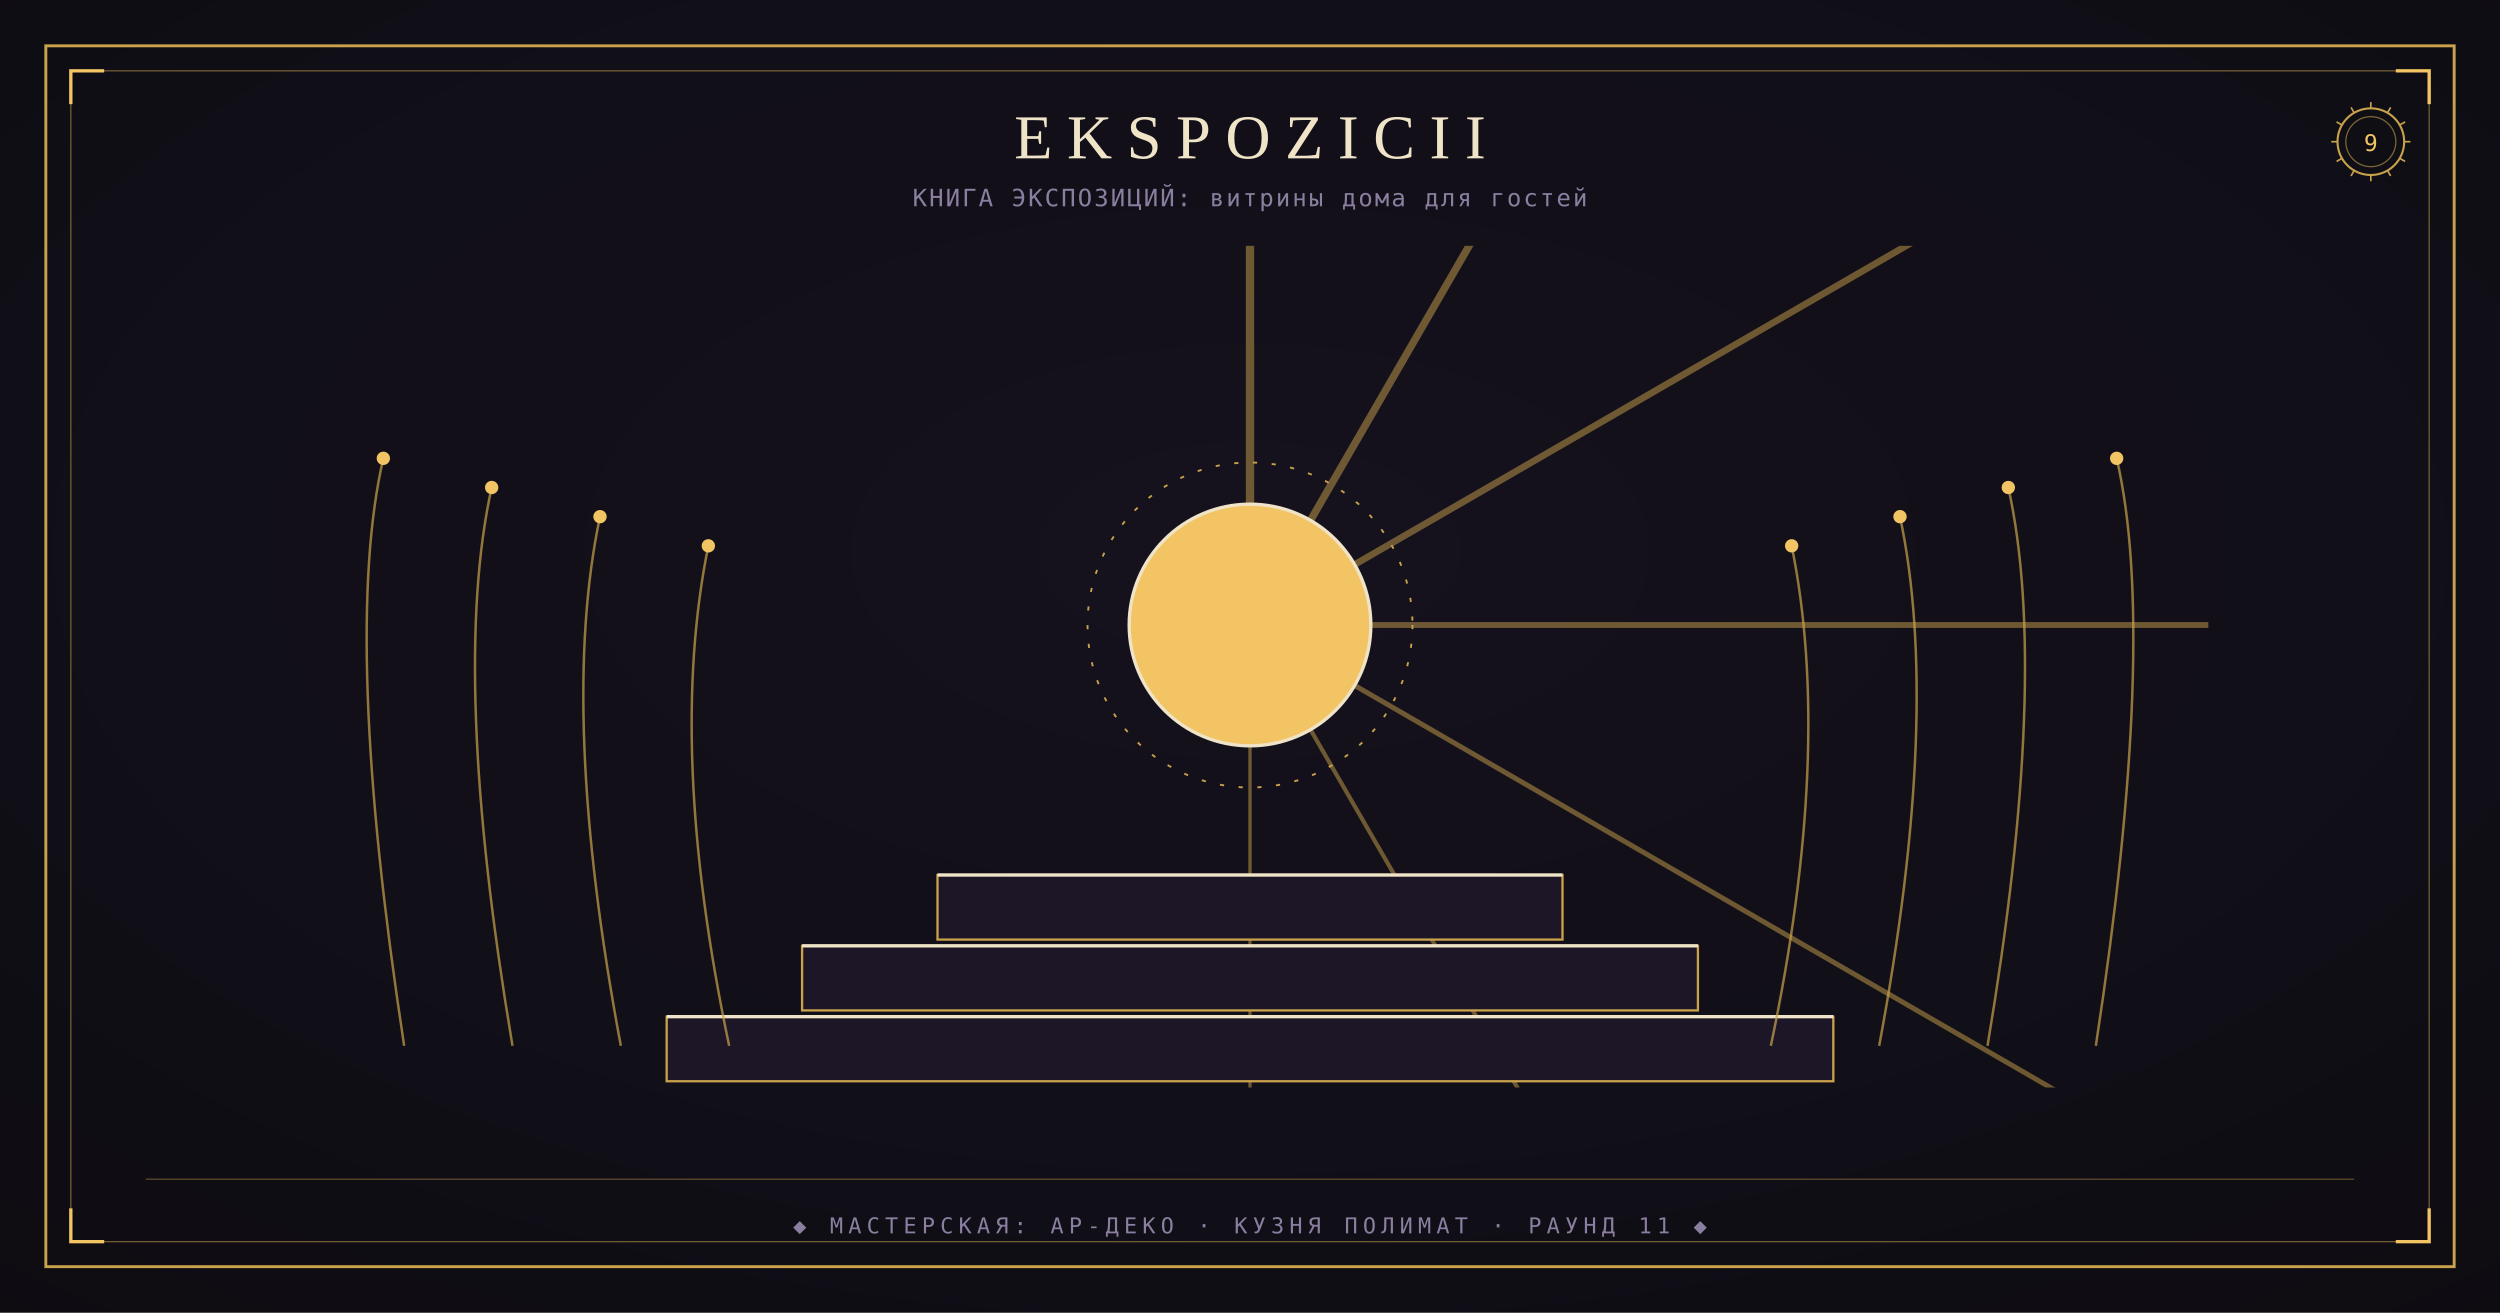
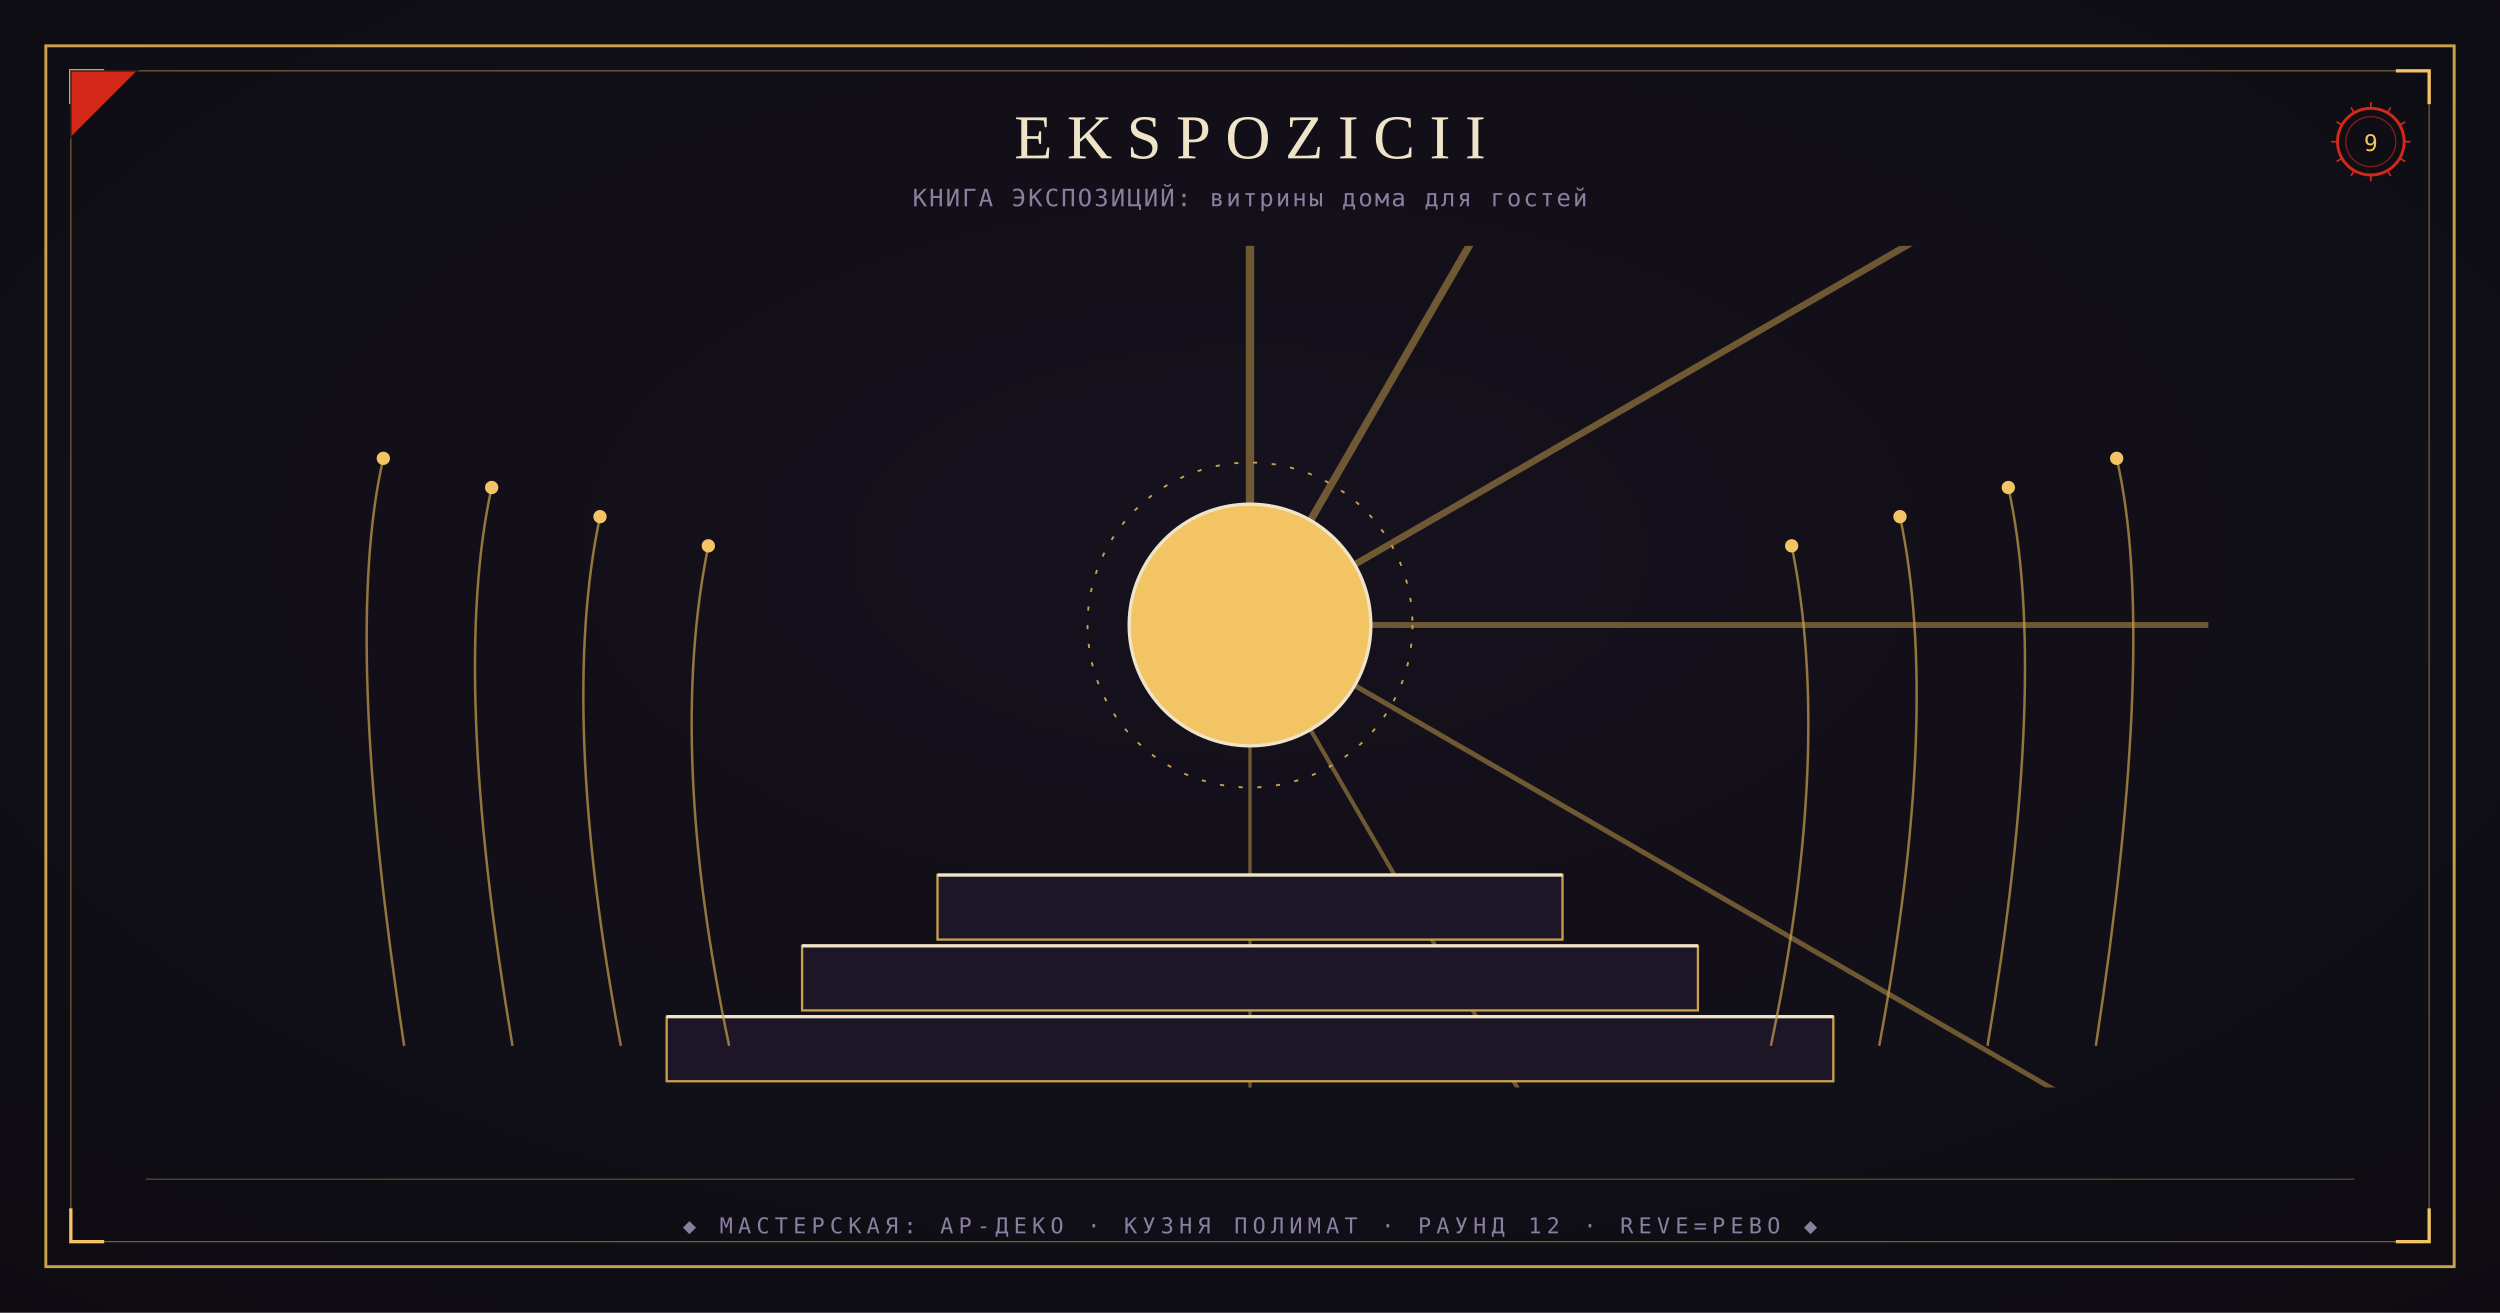
<svg xmlns="http://www.w3.org/2000/svg" viewBox="0 0 1200 630" width="1200" height="630">
  <rect width="1200" height="630" fill="#0C0A0F" />
  <radialGradient id="vig9" cx="0.5" cy="0.42" r="0.95">
    <stop offset="0" stop-color="#171320" />
    <stop offset="1" stop-color="#0C0A0F" />
  </radialGradient>
  <rect width="1200" height="630" fill="url(#vig9)" opacity="0.9" />
  <rect x="22" y="22" width="1156" height="586" fill="none" stroke="#C9A24B" stroke-width="1.4" />
  <rect x="34" y="34" width="1132" height="562" fill="none" stroke="#C9A24B" stroke-width="0.6" opacity="0.55" />
  <path d="M 34 50 L 34 34 L 50 34" fill="none" stroke="#F2C464" stroke-width="1.6" />
  <path d="M 1166 50 L 1166 34 L 1150 34" fill="none" stroke="#F2C464" stroke-width="1.6" />
  <path d="M 34 580 L 34 596 L 50 596" fill="none" stroke="#F2C464" stroke-width="1.6" />
  <path d="M 1166 580 L 1166 596 L 1150 596" fill="none" stroke="#F2C464" stroke-width="1.6" />
+   <path d="M 34 66 L 34 34 L 66 34 Z" fill="#D5281B" />
+   <path d="M 34 66 L 34 34 L 66 34 Z" fill="none" stroke="#0C0A0F" stroke-width="0.8" opacity="0.65" />
  <text x="600.0" y="76" text-anchor="middle" font-family="Georgia, 'Times New Roman', serif" font-size="30" fill="#EFE3C8" letter-spacing="7">EKSPOZICII</text>
  <text x="600.0" y="99" text-anchor="middle" font-family="'Cascadia Mono', ui-monospace, Consolas, monospace" font-size="11.5" fill="#8A7FA0" letter-spacing="1">КНИГА ЭКСПОЗИЦИЙ: витрины дома для гостей</text>
  <g transform="translate(1138,68)">
-     <circle r="16" fill="none" stroke="#C9A24B" stroke-width="1" />
-     <circle r="12" fill="none" stroke="#C9A24B" stroke-width="0.6" opacity="0.6" />
+     <circle r="16" fill="none" stroke="#D5281B" stroke-width="1.4" />
+     <circle r="12" fill="none" stroke="#D5281B" stroke-width="0.6" opacity="0.6" />
    <text y="4.5" text-anchor="middle" font-family="'Cascadia Mono', ui-monospace, Consolas, monospace" font-size="11" fill="#F2C464">9</text>
-     <g stroke="#C9A24B" stroke-width="0.8">
+     <g stroke="#D5281B" stroke-width="0.8">
      <line x1="0" y1="-19" x2="0" y2="-16" transform="rotate(0)" />
      <line x1="0" y1="-19" x2="0" y2="-16" transform="rotate(30)" />
      <line x1="0" y1="-19" x2="0" y2="-16" transform="rotate(60)" />
      <line x1="0" y1="-19" x2="0" y2="-16" transform="rotate(90)" />
      <line x1="0" y1="-19" x2="0" y2="-16" transform="rotate(120)" />
      <line x1="0" y1="-19" x2="0" y2="-16" transform="rotate(150)" />
      <line x1="0" y1="-19" x2="0" y2="-16" transform="rotate(180)" />
      <line x1="0" y1="-19" x2="0" y2="-16" transform="rotate(210)" />
      <line x1="0" y1="-19" x2="0" y2="-16" transform="rotate(240)" />
      <line x1="0" y1="-19" x2="0" y2="-16" transform="rotate(270)" />
      <line x1="0" y1="-19" x2="0" y2="-16" transform="rotate(300)" />
      <line x1="0" y1="-19" x2="0" y2="-16" transform="rotate(330)" />
    </g>
  </g>
  <line x1="70" y1="566" x2="1130" y2="566" stroke="#C9A24B" stroke-width="0.5" opacity="0.5" />
-   <text x="600.0" y="592" text-anchor="middle" font-family="'Cascadia Mono', ui-monospace, Consolas, monospace" font-size="10.5" fill="#8A7FA0" letter-spacing="2.5">◆ МАСТЕРСКАЯ: АР-ДЕКО · КУЗНЯ ПОЛИМАТ · РАУНД 11 ◆</text>
+   <text x="600.0" y="592" text-anchor="middle" font-family="'Cascadia Mono', ui-monospace, Consolas, monospace" font-size="10.5" fill="#8A7FA0" letter-spacing="2.5">◆ МАСТЕРСКАЯ: АР-ДЕКО · КУЗНЯ ПОЛИМАТ · РАУНД 12 · REVE=РЕВО ◆</text>
  <clipPath id="clip9">
    <rect x="70" y="118" width="1060" height="404" />
  </clipPath>
  <g clip-path="url(#clip9)">
    <line x1="600.0" y1="300.0" x2="600" y2="-160" stroke="#C9A24B" stroke-width="4.0" opacity="0.5" />
    <line x1="600.0" y1="300.0" x2="830" y2="-98" stroke="#C9A24B" stroke-width="3.6" opacity="0.5" />
    <line x1="600.0" y1="300.0" x2="998" y2="70" stroke="#C9A24B" stroke-width="3.2" opacity="0.5" />
    <line x1="600.0" y1="300.0" x2="1060" y2="300" stroke="#C9A24B" stroke-width="2.8" opacity="0.5" />
    <line x1="600.0" y1="300.0" x2="998" y2="530" stroke="#C9A24B" stroke-width="2.4" opacity="0.5" />
    <line x1="600.0" y1="300.0" x2="830" y2="698" stroke="#C9A24B" stroke-width="2.0" opacity="0.5" />
    <line x1="600.0" y1="300.0" x2="600" y2="760" stroke="#C9A24B" stroke-width="1.6" opacity="0.5" />
    <circle cx="600.0" cy="300.0" r="58" fill="#F2C464" />
    <circle cx="600.0" cy="300.0" r="58" fill="none" stroke="#EFE3C8" stroke-width="1.6" />
    <circle cx="600.0" cy="300.0" r="78" fill="none" stroke="#C9A24B" stroke-width="0.9" stroke-dasharray="2 7" />
    <rect x="320.0" y="488" width="560" height="31" fill="#1C1626" stroke="#C9A24B" stroke-width="1.1" />
    <line x1="320.0" y1="488" x2="880.0" y2="488" stroke="#EFE3C8" stroke-width="1.6" />
    <rect x="385.0" y="454" width="430" height="31" fill="#1C1626" stroke="#C9A24B" stroke-width="1.1" />
    <line x1="385.0" y1="454" x2="815.0" y2="454" stroke="#EFE3C8" stroke-width="1.6" />
    <rect x="450.0" y="420" width="300" height="31" fill="#1C1626" stroke="#C9A24B" stroke-width="1.1" />
    <line x1="450.0" y1="420" x2="750.0" y2="420" stroke="#EFE3C8" stroke-width="1.6" />
    <path d="M 350.0 502 Q 320.0 360.0 340.0 262.0" fill="none" stroke="#C9A24B" stroke-width="1.2" opacity="0.7" />
    <circle cx="340.0" cy="262" r="3.2" fill="#F2C464" />
    <path d="M 298.0 502 Q 268.0 342.0 288.0 248.0" fill="none" stroke="#C9A24B" stroke-width="1.2" opacity="0.7" />
    <circle cx="288.0" cy="248" r="3.2" fill="#F2C464" />
    <path d="M 246.0 502 Q 216.0 324.0 236.0 234.0" fill="none" stroke="#C9A24B" stroke-width="1.2" opacity="0.7" />
    <circle cx="236.0" cy="234" r="3.2" fill="#F2C464" />
    <path d="M 194.0 502 Q 164.0 306.0 184.0 220.0" fill="none" stroke="#C9A24B" stroke-width="1.2" opacity="0.7" />
    <circle cx="184.0" cy="220" r="3.2" fill="#F2C464" />
    <path d="M 850.0 502 Q 880.0 360.0 860.0 262.0" fill="none" stroke="#C9A24B" stroke-width="1.2" opacity="0.7" />
    <circle cx="860.0" cy="262" r="3.2" fill="#F2C464" />
    <path d="M 902.0 502 Q 932.0 342.0 912.0 248.0" fill="none" stroke="#C9A24B" stroke-width="1.2" opacity="0.7" />
    <circle cx="912.0" cy="248" r="3.2" fill="#F2C464" />
    <path d="M 954.0 502 Q 984.0 324.0 964.0 234.0" fill="none" stroke="#C9A24B" stroke-width="1.2" opacity="0.7" />
    <circle cx="964.0" cy="234" r="3.2" fill="#F2C464" />
    <path d="M 1006.0 502 Q 1036.0 306.0 1016.0 220.0" fill="none" stroke="#C9A24B" stroke-width="1.2" opacity="0.7" />
    <circle cx="1016.0" cy="220" r="3.2" fill="#F2C464" />
  </g>
</svg>
